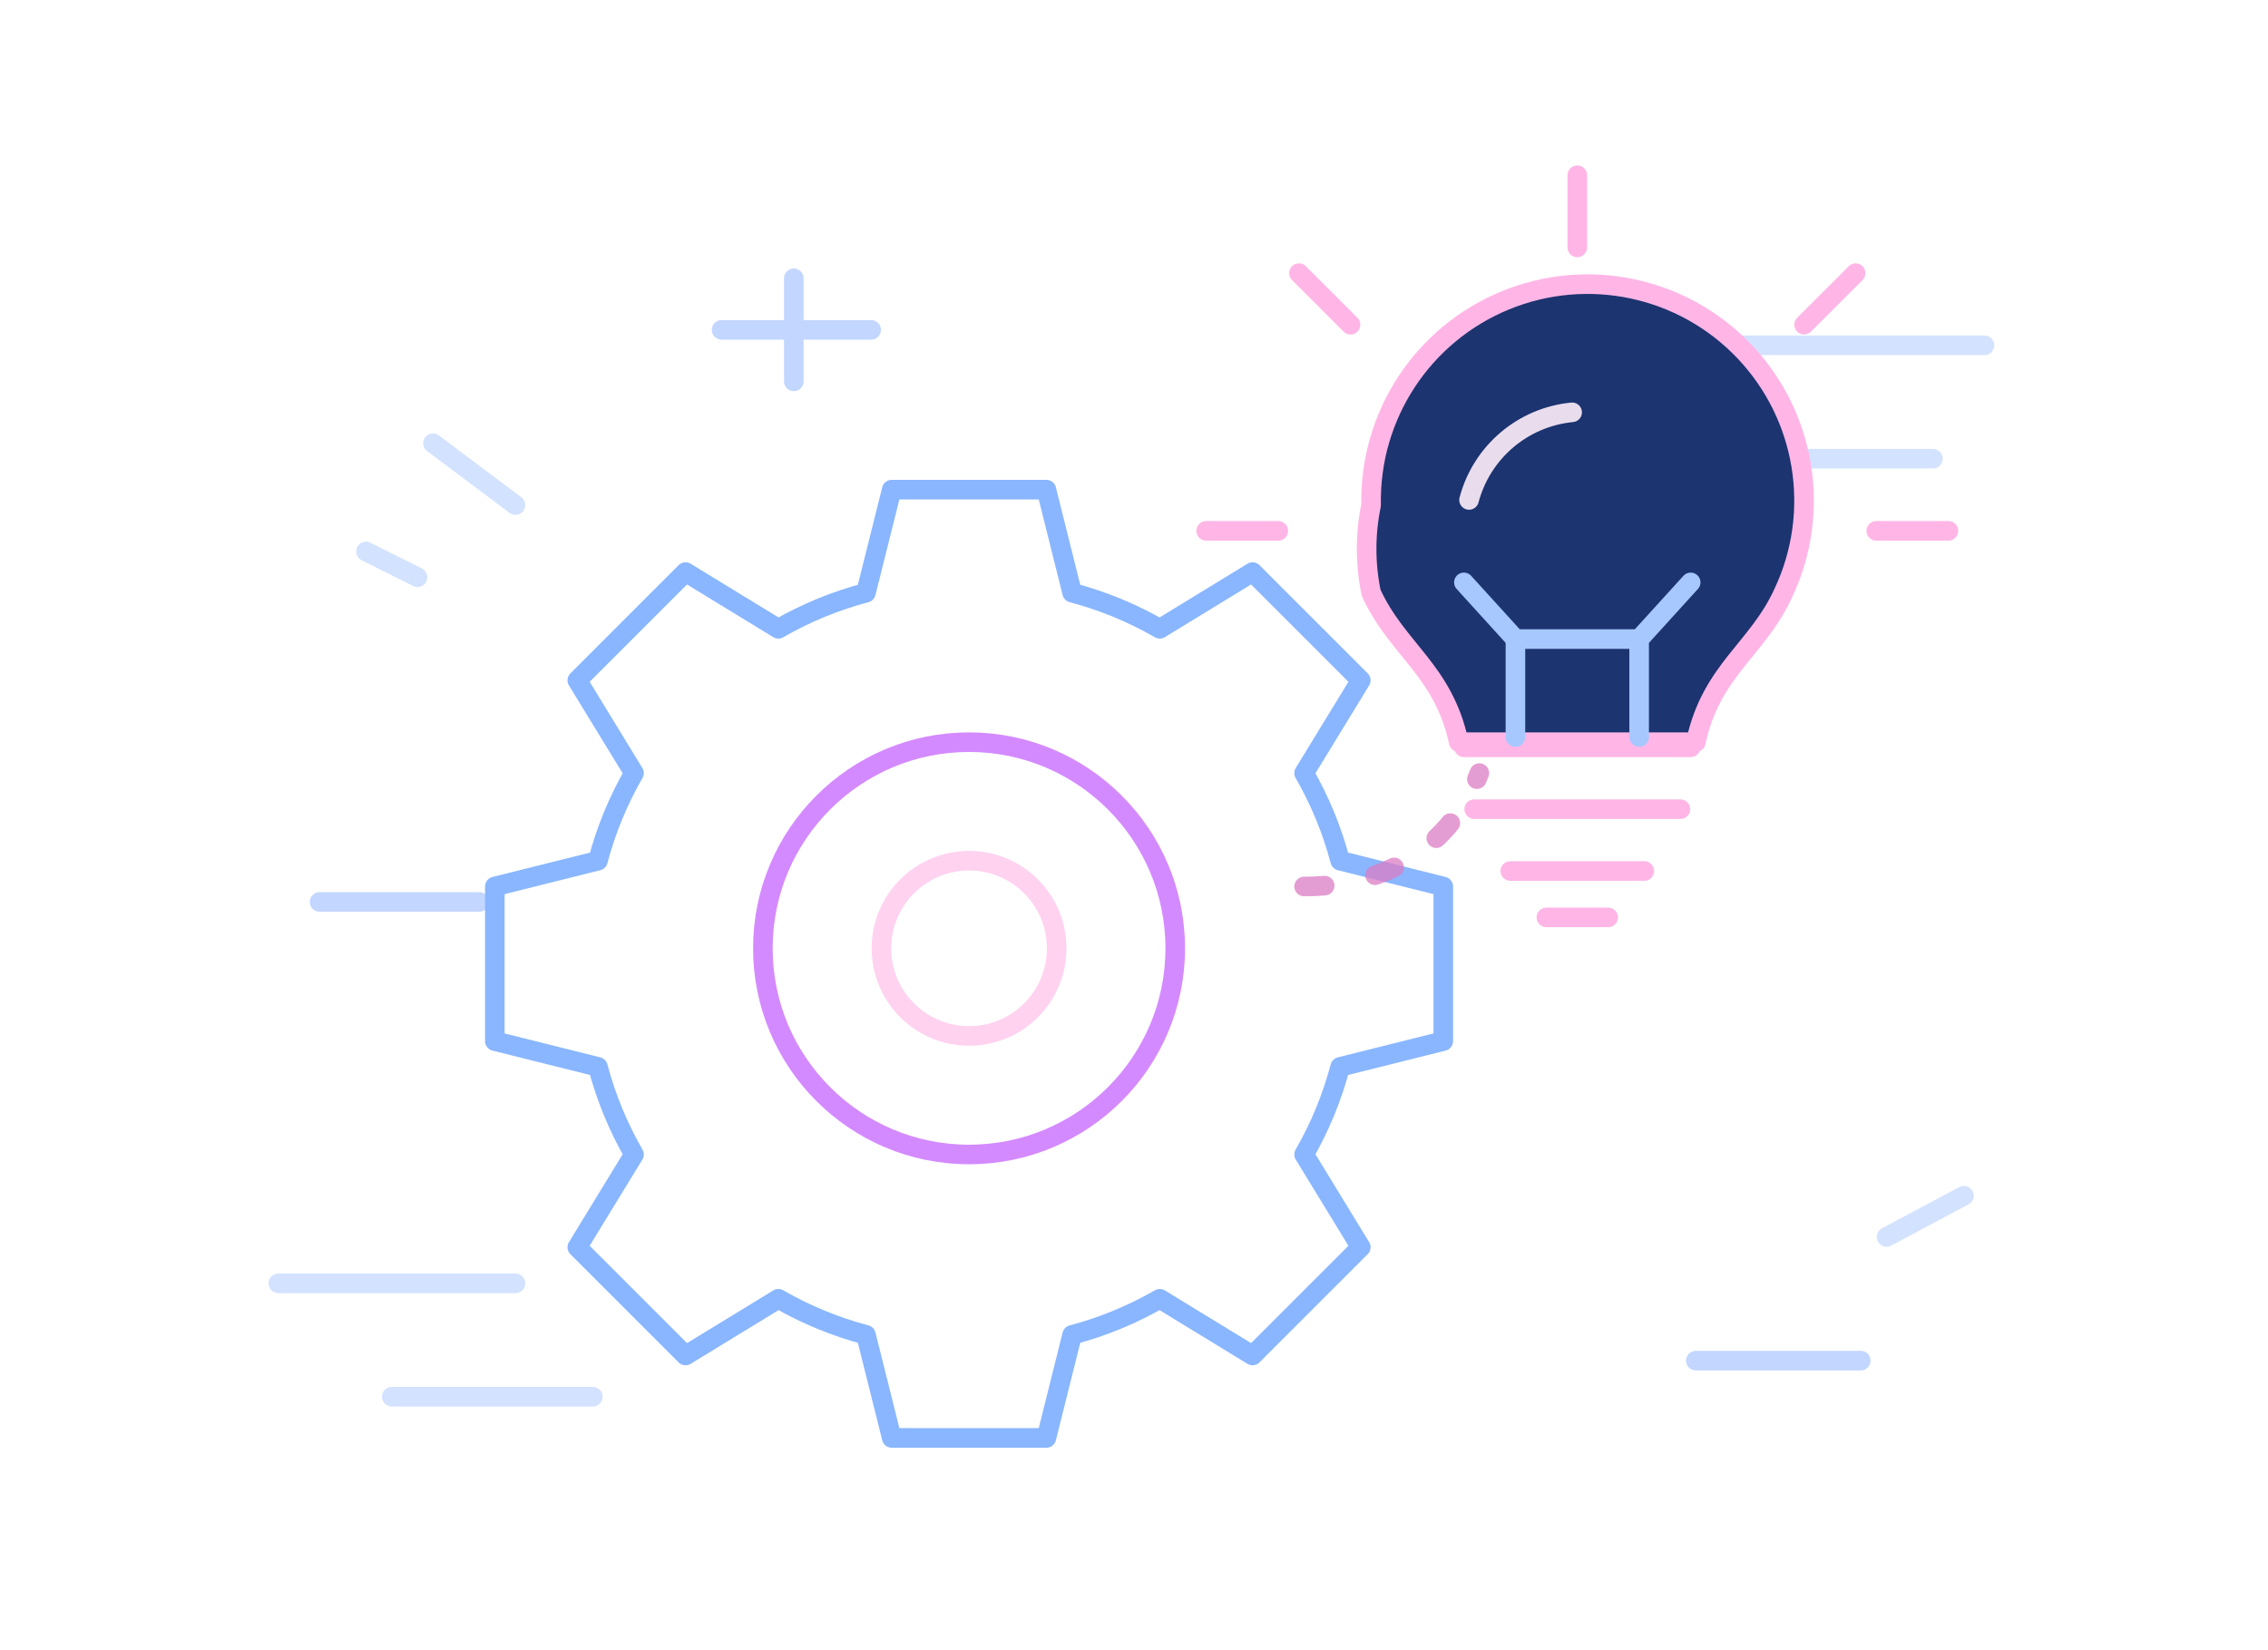
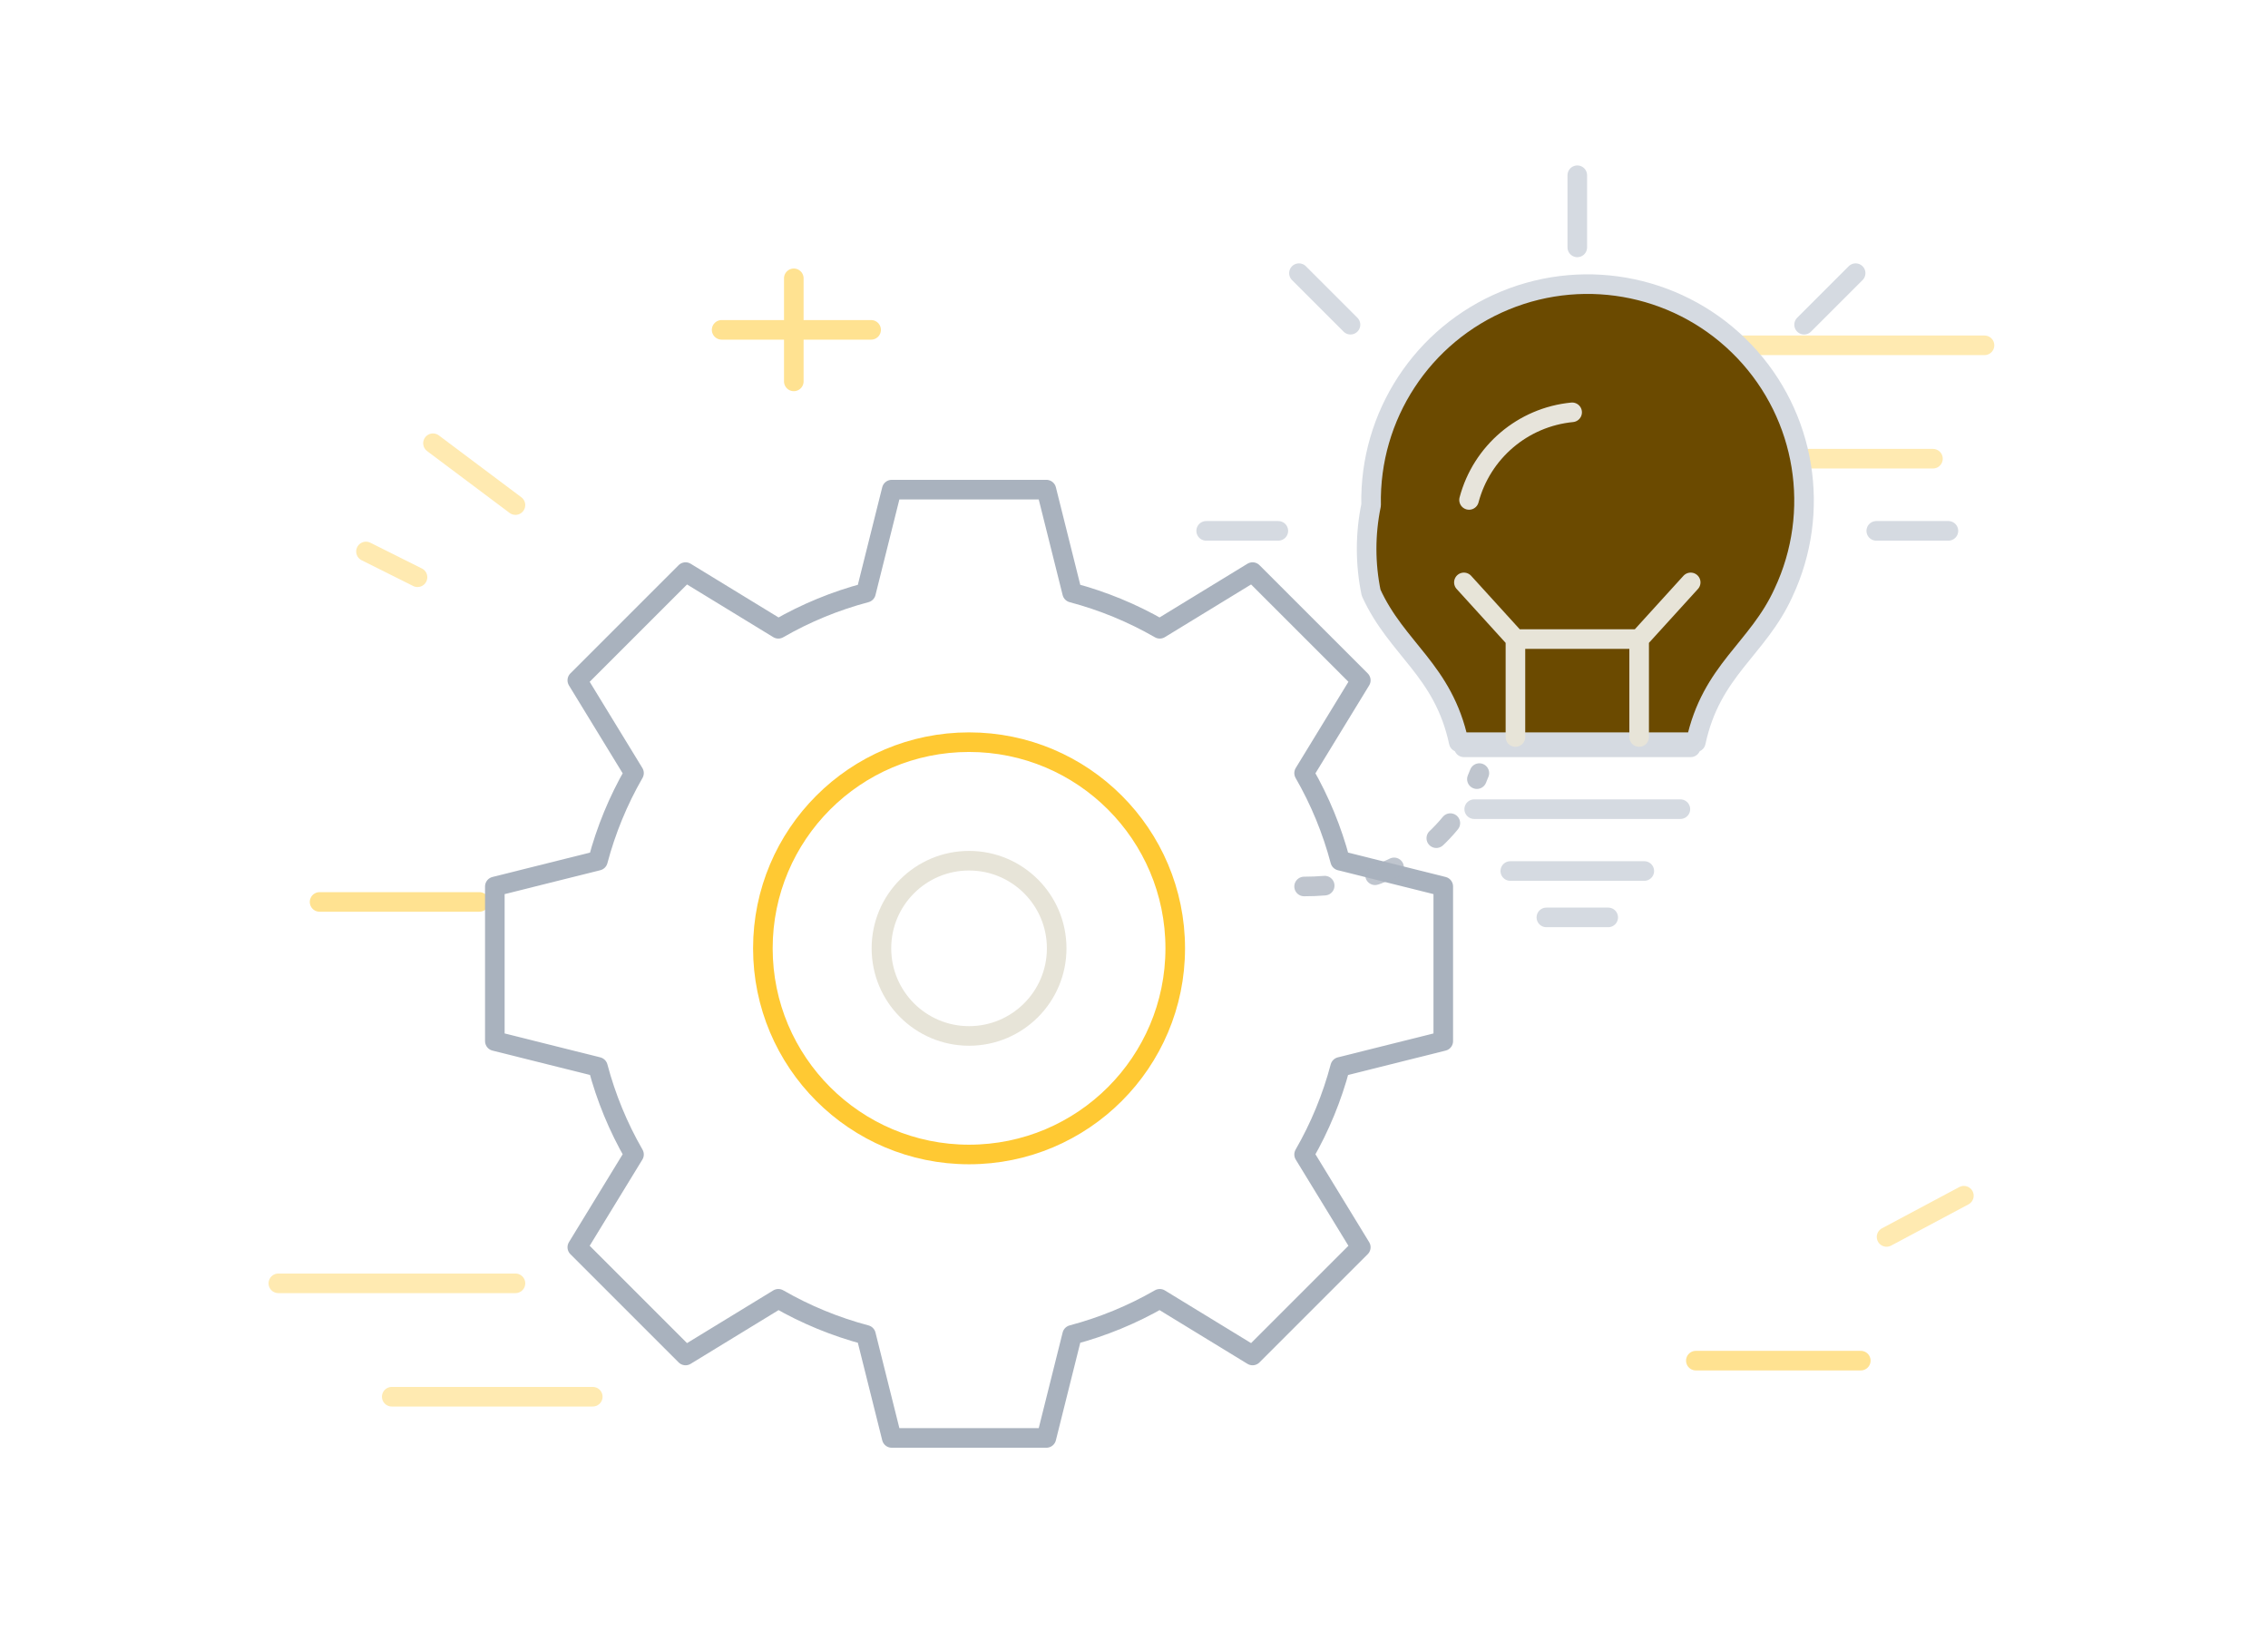
<svg xmlns="http://www.w3.org/2000/svg" viewBox="0 0 440 320" fill="none" role="img" aria-labelledby="title desc">
-   <g stroke="#7fa9ff" stroke-width="3.8" stroke-linecap="round" stroke-linejoin="round">
+   <g stroke="#FFC21A" stroke-width="3.8" stroke-linecap="round" stroke-linejoin="round">
    <path opacity=".34" d="M54 249h46m-24 22h39m222-204h48m-34 22h24M84 86l16 12m-29 9 10 5m285 128 15-8" />
    <path opacity=".48" d="M62 175h31m236 89h32M154 54v20m-14-10h29" />
    <g transform="translate(188 184)">
-       <path stroke="#89b6ff" d="M-15-89h30l5 20a70 70 0 0 1 17 7l18-11 21 21-11 18a70 70 0 0 1 7 17l20 5v30l-20 5a70 70 0 0 1-7 17l11 18-21 21-18-11a70 70 0 0 1-17 7l-5 20h-30l-5-20a70 70 0 0 1-17-7l-18 11-21-21 11-18a70 70 0 0 1-7-17l-20-5v-30l20-5a70 70 0 0 1 7-17l-11-18 21-21 18 11a70 70 0 0 1 17-7z" />
-       <circle r="40" stroke="#d48aff" />
-       <circle r="17" stroke="#ffd2f0" />
+       <path stroke="#A9B2BE" d="M-15-89h30l5 20a70 70 0 0 1 17 7l18-11 21 21-11 18a70 70 0 0 1 7 17l20 5v30l-20 5a70 70 0 0 1-7 17l11 18-21 21-18-11a70 70 0 0 1-17 7l-5 20h-30l-5-20a70 70 0 0 1-17-7l-18 11-21-21 11-18a70 70 0 0 1-7-17l-20-5v-30l20-5a70 70 0 0 1 7-17l-11-18 21-21 18 11a70 70 0 0 1 17-7z" />
+       <circle r="40" stroke="#FFC933" />
+       <circle r="17" stroke="#E7E4D8" />
    </g>
    <g transform="translate(306 111)">
-       <path d="M-40-13a42 42 0 1 1 80 17c-5 11-14 15-17 29h-46c-3-14-12-18-17-29a42 42 0 0 1 0-17z" fill="#1c3470" stroke="#ffb6e6" />
-       <path d="M-22 34h44m-42 12h40m-33 12h26m-19 9h12" stroke="#ffb6e6" />
-       <path d="M-12 32v-19l-10-11m34 30v-19L22 2M-12 13h24" stroke="#a6c8ff" />
-       <path d="M0-63v-14m-44 29-10-10m98 10 10-10M-58-8h-14m130 0h14" stroke="#ffb6e6" />
-       <path d="M-21-14a23 23 0 0 1 20-17" stroke="#fff0fb" opacity=".9" />
+       <path d="M-40-13a42 42 0 1 1 80 17c-5 11-14 15-17 29h-46c-3-14-12-18-17-29a42 42 0 0 1 0-17z" fill="#6B4A00" stroke="#D5DAE1" />
+       <path d="M-22 34h44m-42 12h40m-33 12h26m-19 9h12" stroke="#D5DAE1" />
+       <path d="M-12 32v-19l-10-11m34 30v-19L22 2M-12 13h24" stroke="#E7E4D8" />
+       <path d="M0-63v-14m-44 29-10-10m98 10 10-10M-58-8h-14m130 0h14" stroke="#D5DAE1" />
+       <path d="M-21-14a23 23 0 0 1 20-17" stroke="#F5F5F3" opacity=".9" />
    </g>
-     <path d="M253 172c22 0 31-14 34-22" stroke="#db7cc4" stroke-dasharray="4 10" opacity=".75" />
+     <path d="M253 172c22 0 31-14 34-22" stroke="#A9B2BE" stroke-dasharray="4 10" opacity=".75" />
  </g>
</svg>
